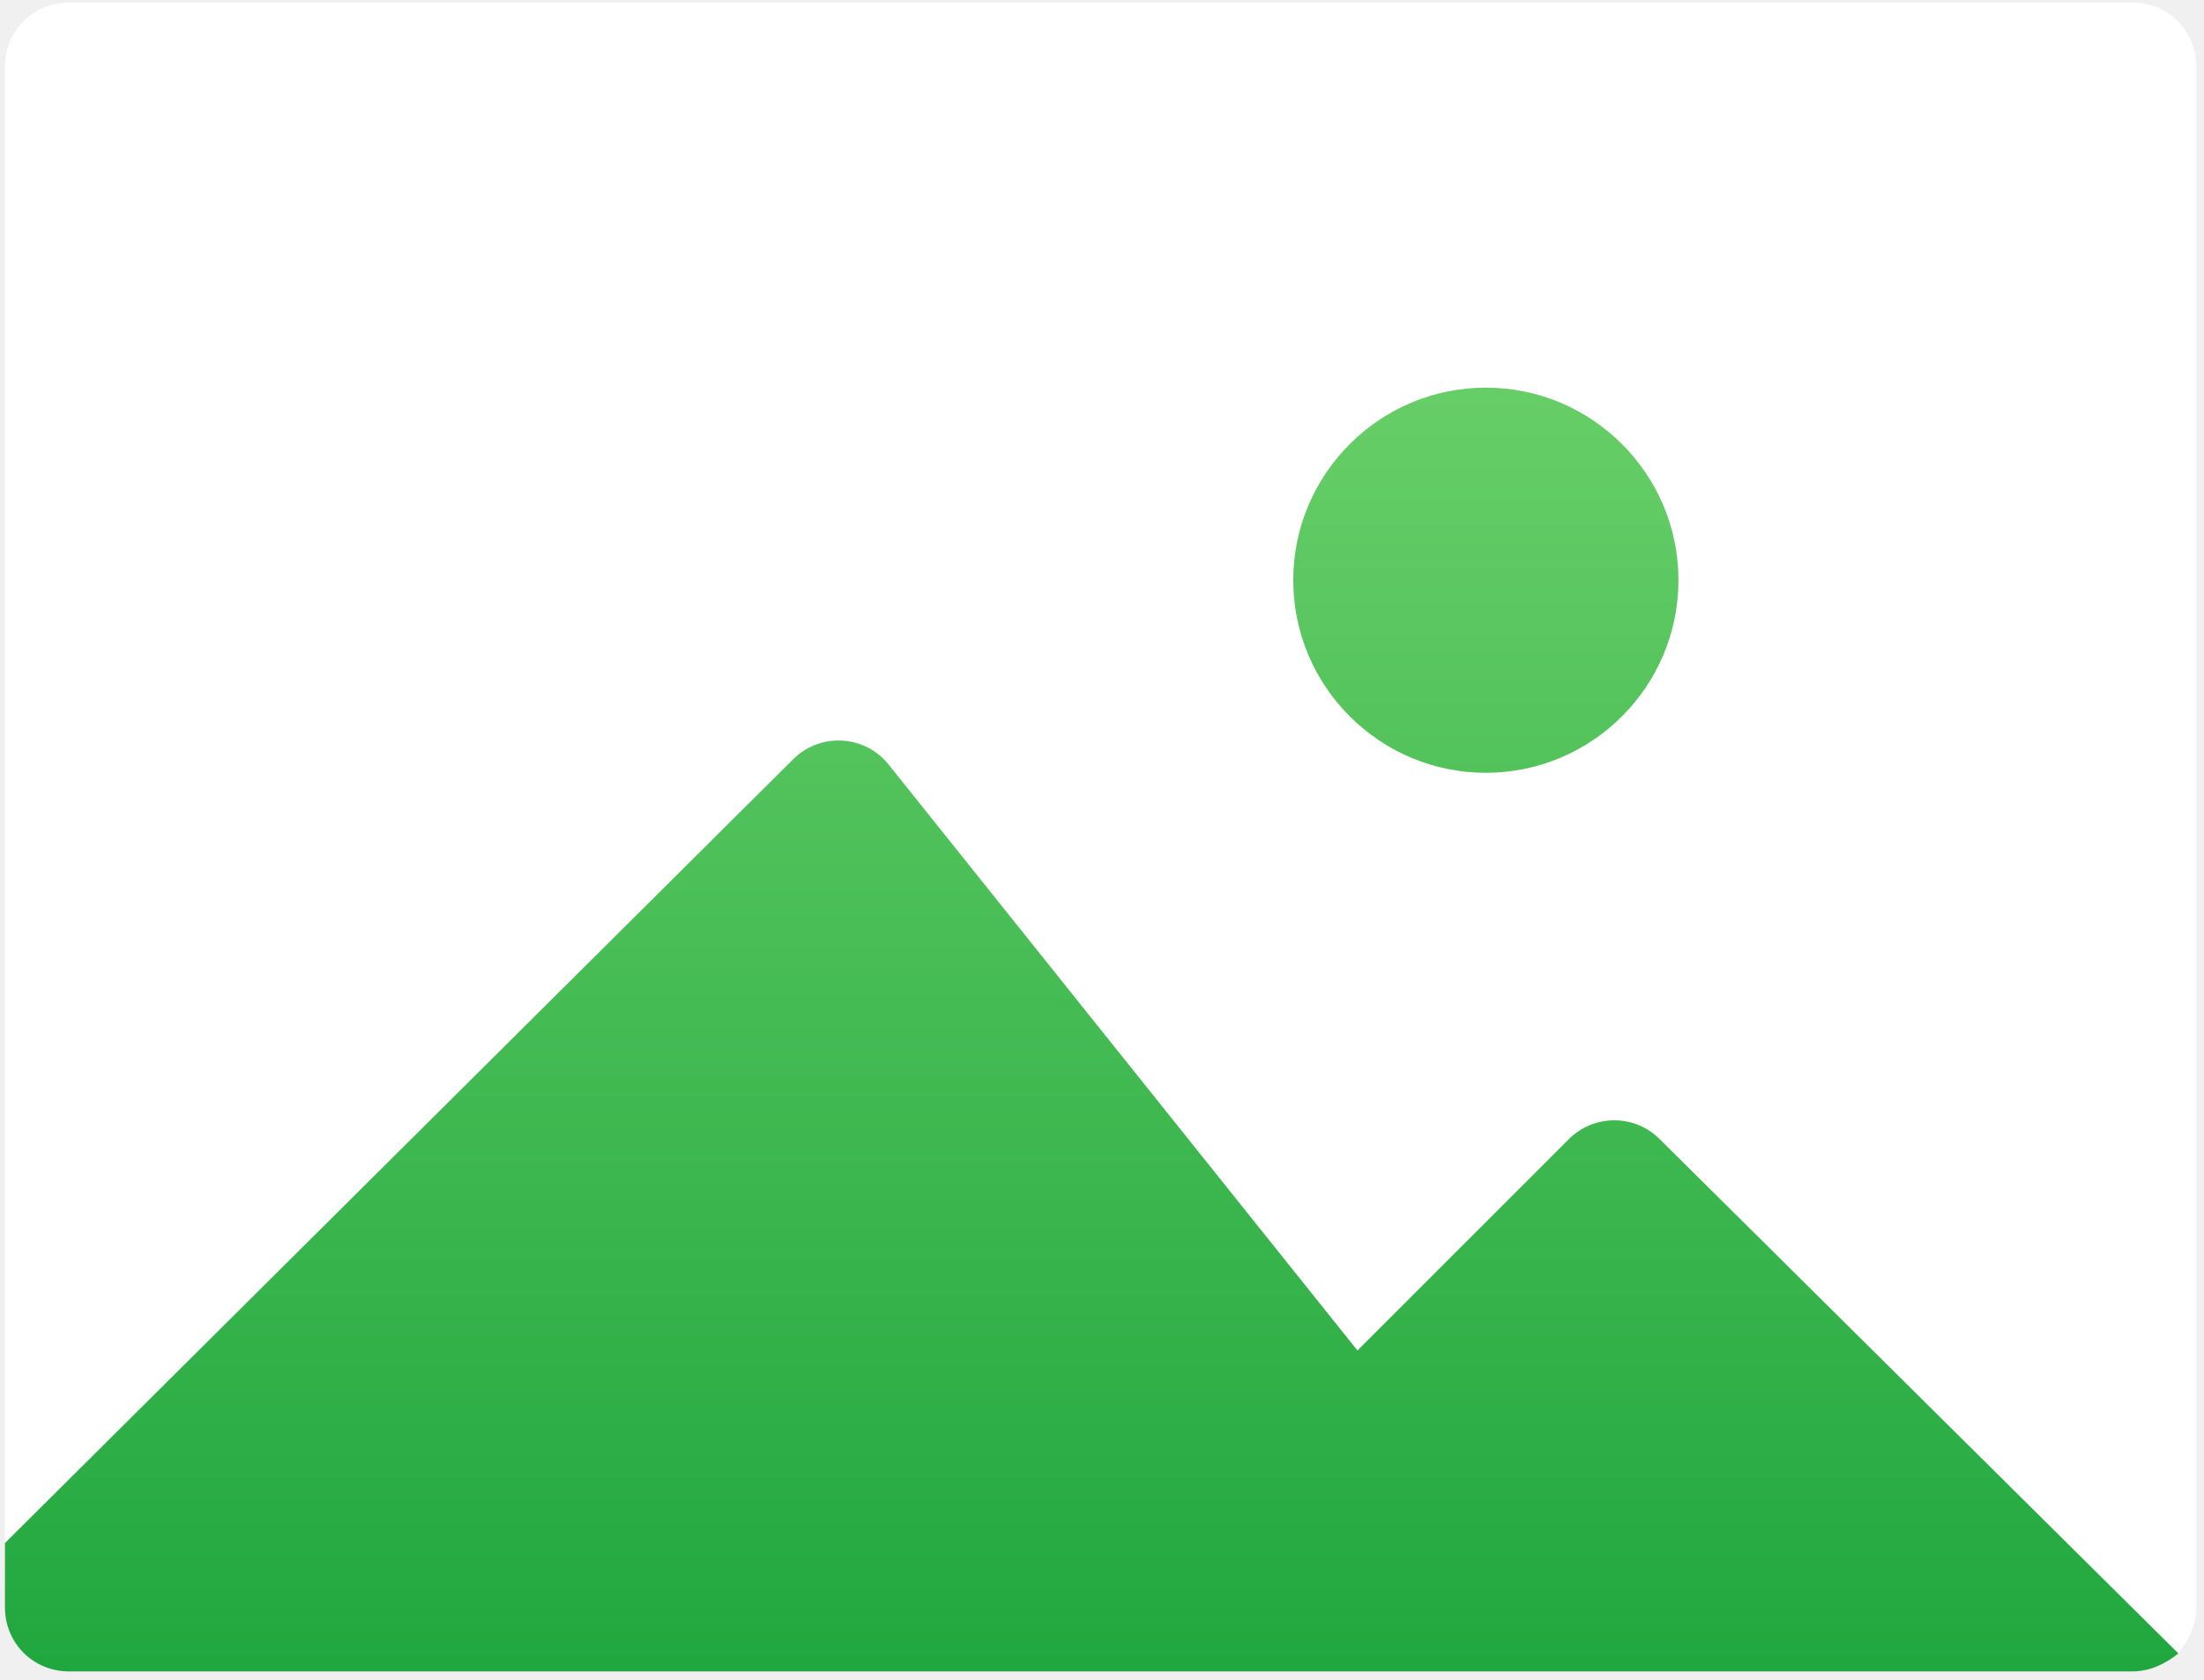
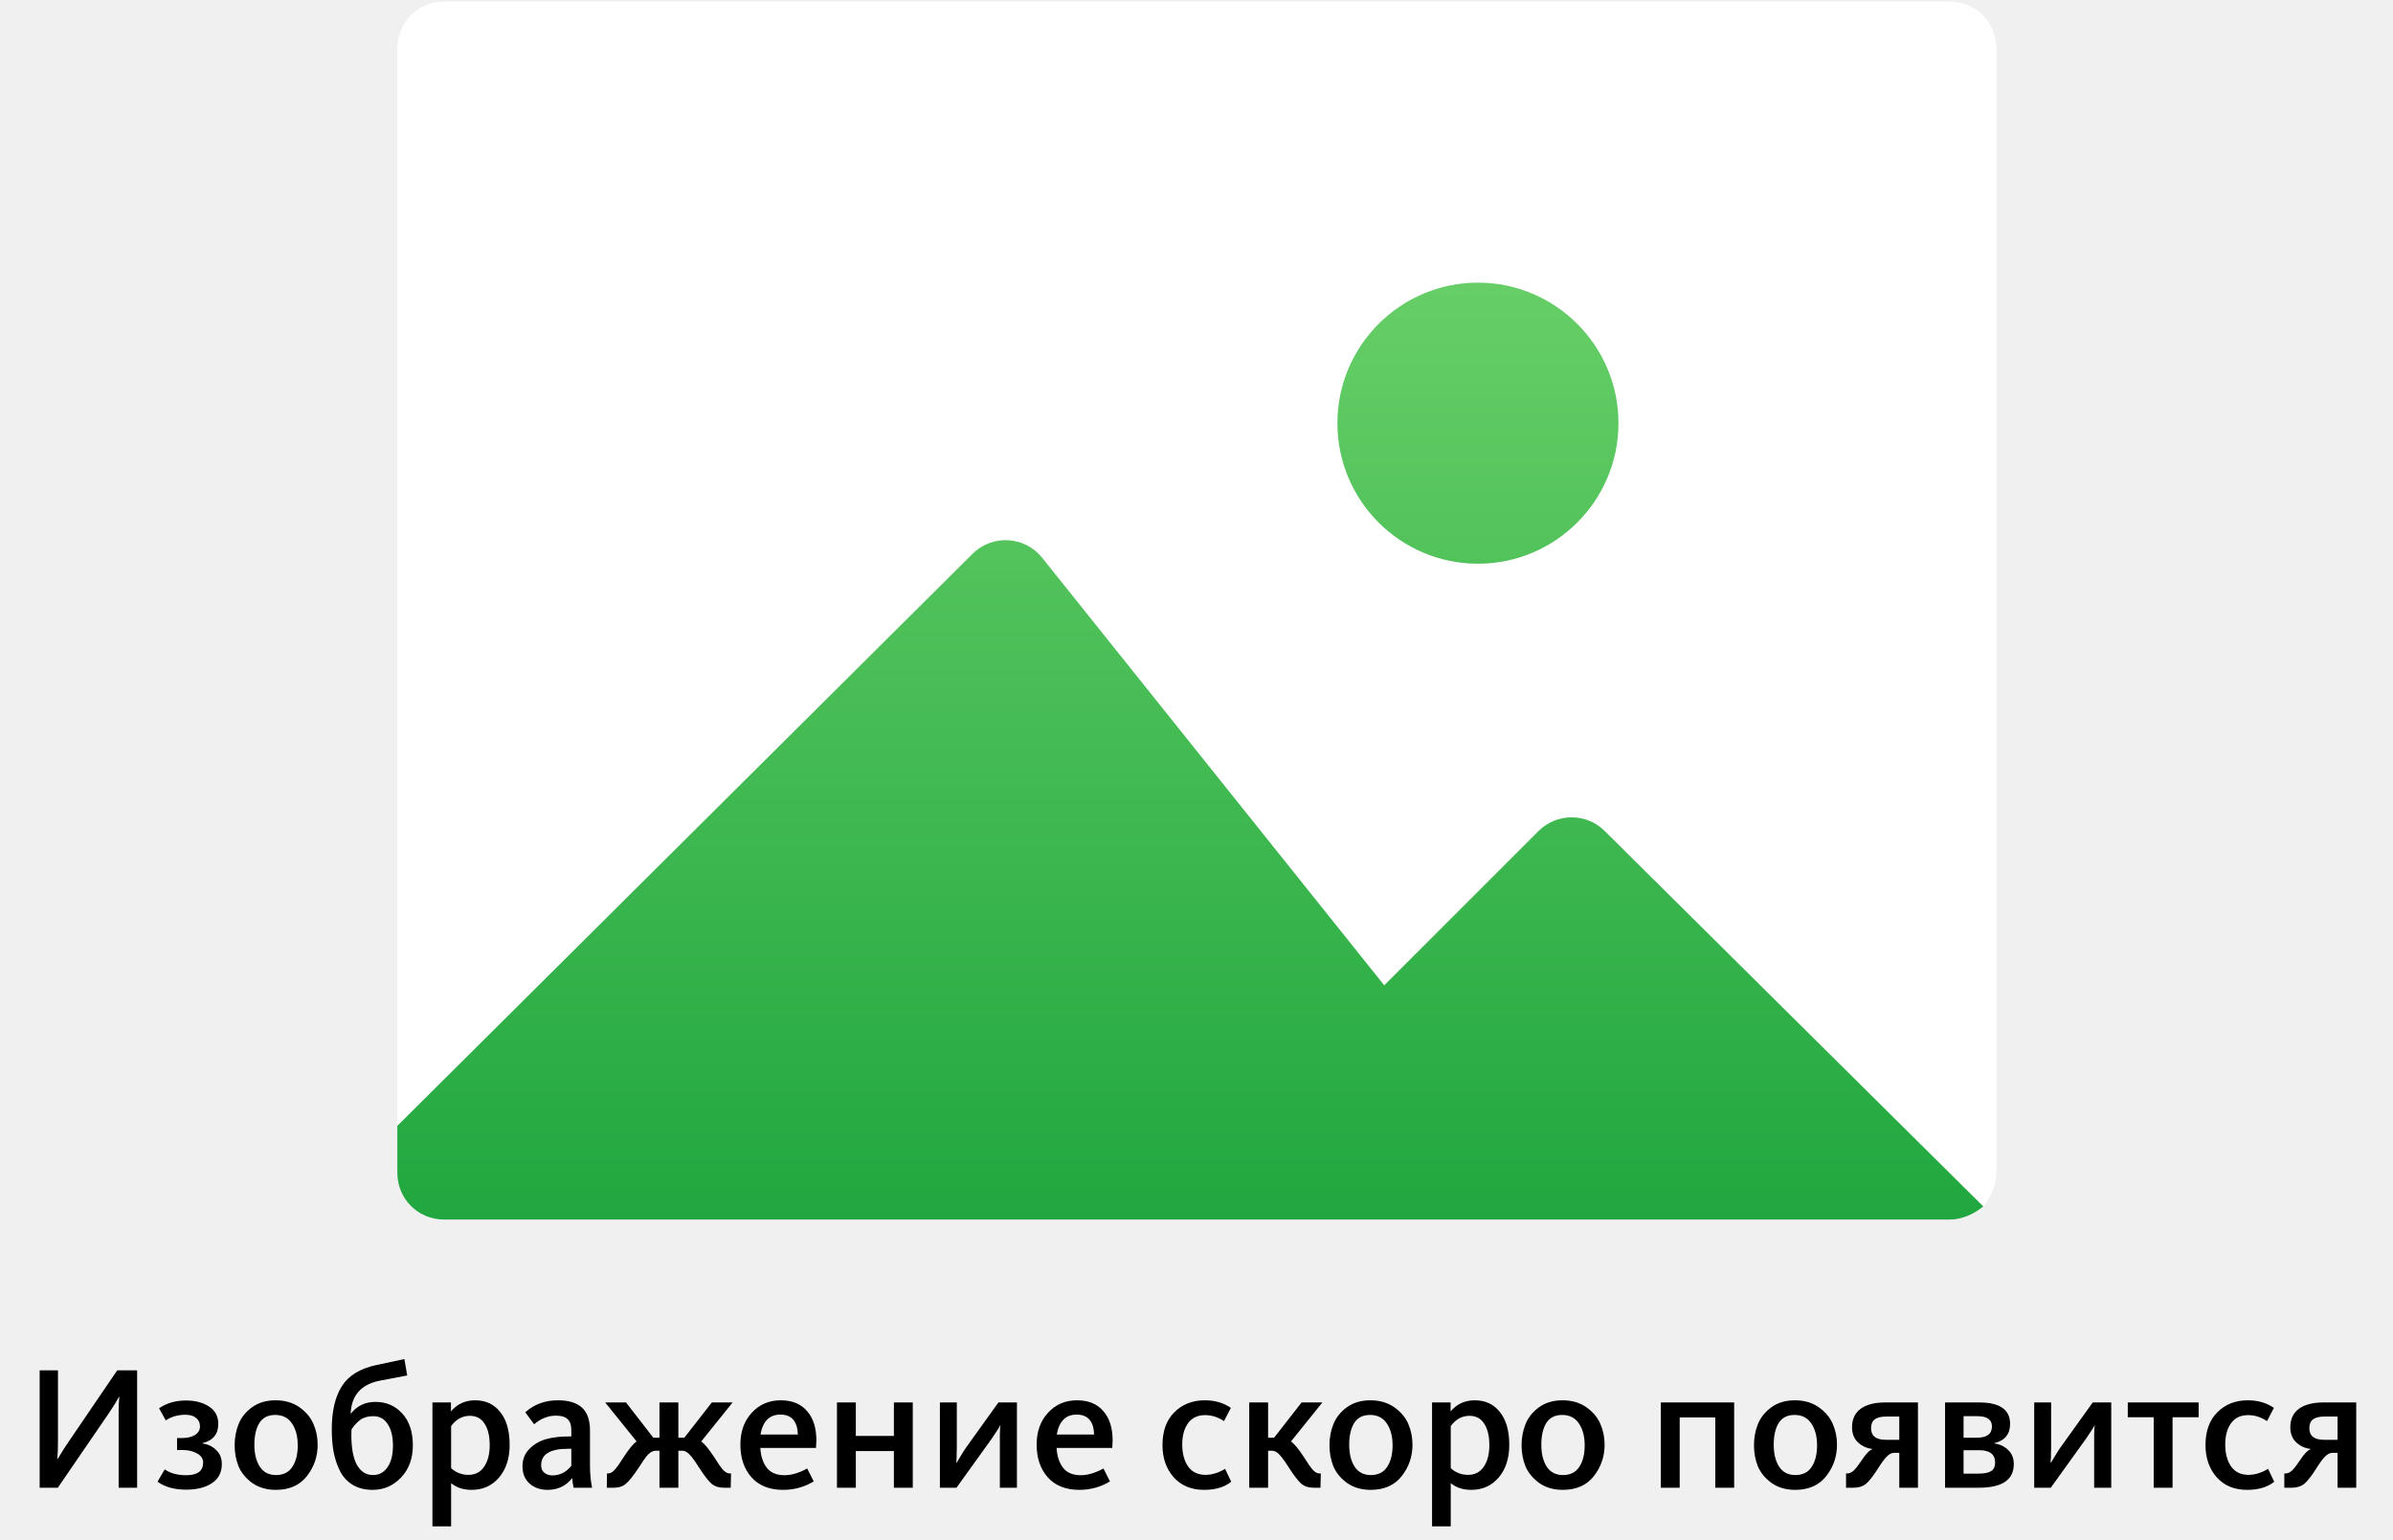
- <svg xmlns="http://www.w3.org/2000/svg" width="265" height="202" viewBox="0 0 265 202" fill="none">
-   <path d="M256.362 0.302H8.313C3.99 0.302 0.594 3.698 0.594 8.022V185.567L101.46 116.093L163.215 193.286L194.093 162.409L261.92 198.844C263.155 197.3 264.081 195.448 264.081 193.286V8.022C264.081 3.698 260.685 0.302 256.362 0.302Z" fill="white" />
-   <path d="M178.654 92.935C191.424 92.935 201.812 82.546 201.812 69.776C201.812 57.007 191.424 46.618 178.654 46.618C165.884 46.618 155.496 57.007 155.496 69.776C155.496 82.546 165.884 92.935 178.654 92.935ZM199.551 136.989C196.537 133.975 191.649 133.975 188.635 136.989L163.215 162.409L106.848 91.95C103.974 88.357 98.615 88.06 95.362 91.314L0.594 185.567V193.286C0.594 197.608 3.99 201.005 8.314 201.005H256.362C258.523 201.005 260.376 200.079 261.92 198.844L199.551 136.989Z" fill="url(#paint0_linear)" />
+ <svg xmlns="http://www.w3.org/2000/svg" width="101" height="65" viewBox="0 0 101 65" fill="none">
+   <path d="M1.674 62.797V57.843H2.447V60.856C2.447 61.143 2.437 61.386 2.418 61.585H2.432C2.616 61.277 2.782 61.017 2.931 60.804L4.947 57.843H5.788V62.797H5.007V59.569C5.007 59.38 5.017 59.177 5.036 58.959H5.021C4.917 59.157 4.774 59.39 4.59 59.658L2.44 62.797H1.674ZM6.647 62.544L6.952 62.024C7.19 62.187 7.492 62.269 7.859 62.269C8.336 62.269 8.574 62.091 8.574 61.734C8.574 61.57 8.487 61.441 8.313 61.347C8.145 61.252 7.941 61.205 7.703 61.205H7.473V60.699H7.696C7.909 60.699 8.085 60.657 8.224 60.573C8.368 60.484 8.44 60.362 8.44 60.208C8.44 60.055 8.385 59.936 8.276 59.851C8.172 59.762 8.021 59.717 7.822 59.717C7.51 59.717 7.234 59.797 6.996 59.955L6.714 59.442C7.036 59.224 7.413 59.115 7.845 59.115C8.236 59.115 8.561 59.199 8.819 59.368C9.082 59.536 9.213 59.782 9.213 60.104C9.213 60.536 8.99 60.806 8.544 60.915V60.93C8.777 60.96 8.97 61.052 9.124 61.205C9.283 61.354 9.362 61.553 9.362 61.8C9.362 62.153 9.223 62.42 8.946 62.604C8.668 62.788 8.303 62.879 7.852 62.879C7.366 62.879 6.964 62.768 6.647 62.544ZM11.644 62.887C11.252 62.887 10.92 62.79 10.647 62.597C10.374 62.398 10.181 62.163 10.067 61.89C9.958 61.617 9.903 61.322 9.903 61.005C9.903 60.687 9.958 60.392 10.067 60.119C10.176 59.841 10.364 59.603 10.632 59.405C10.905 59.206 11.238 59.107 11.629 59.107C12.021 59.107 12.356 59.204 12.634 59.397C12.911 59.591 13.11 59.827 13.229 60.104C13.348 60.377 13.407 60.67 13.407 60.982C13.407 61.478 13.256 61.92 12.954 62.306C12.651 62.693 12.215 62.887 11.644 62.887ZM11.652 62.262C11.959 62.262 12.187 62.148 12.336 61.92C12.49 61.691 12.567 61.386 12.567 61.005C12.567 60.627 12.485 60.32 12.321 60.082C12.162 59.844 11.927 59.725 11.614 59.725C11.312 59.725 11.089 59.839 10.945 60.067C10.806 60.295 10.736 60.6 10.736 60.982C10.736 61.364 10.813 61.674 10.967 61.912C11.121 62.145 11.349 62.262 11.652 62.262ZM15.729 62.887C15.412 62.887 15.136 62.82 14.903 62.686C14.67 62.547 14.489 62.356 14.36 62.113C14.236 61.87 14.144 61.602 14.085 61.309C14.03 61.017 14.003 60.69 14.003 60.327C14.003 59.569 14.144 58.964 14.427 58.512C14.715 58.061 15.201 57.763 15.885 57.619L17.068 57.366L17.187 58.058L16.012 58.282C15.233 58.44 14.829 58.906 14.799 59.68C15.062 59.343 15.412 59.174 15.848 59.174C16.304 59.174 16.681 59.338 16.979 59.665C17.276 59.993 17.425 60.439 17.425 61.005C17.425 61.565 17.259 62.019 16.927 62.366C16.599 62.713 16.2 62.887 15.729 62.887ZM15.744 62.262C16.002 62.262 16.205 62.153 16.354 61.934C16.508 61.711 16.585 61.406 16.585 61.019C16.585 60.642 16.513 60.342 16.369 60.119C16.225 59.891 16.022 59.777 15.759 59.777C15.536 59.777 15.354 59.827 15.216 59.926C15.077 60.025 14.95 60.161 14.836 60.335C14.831 60.365 14.829 60.437 14.829 60.551C14.829 61.126 14.908 61.555 15.067 61.838C15.23 62.12 15.456 62.262 15.744 62.262ZM18.251 64.427V59.197H19.033V59.576C19.296 59.264 19.635 59.107 20.052 59.107C20.503 59.107 20.858 59.273 21.116 59.606C21.379 59.933 21.51 60.394 21.51 60.99C21.51 61.555 21.361 62.014 21.064 62.366C20.766 62.713 20.382 62.887 19.91 62.887C19.558 62.887 19.268 62.792 19.04 62.604V64.427H18.251ZM19.769 62.254C20.057 62.254 20.277 62.14 20.431 61.912C20.59 61.684 20.669 61.379 20.669 60.997C20.669 60.615 20.597 60.315 20.454 60.097C20.315 59.874 20.106 59.762 19.829 59.762C19.516 59.762 19.253 59.906 19.04 60.194V61.972C19.248 62.16 19.491 62.254 19.769 62.254ZM23.108 62.887C22.801 62.887 22.548 62.797 22.349 62.619C22.151 62.44 22.052 62.197 22.052 61.89C22.052 61.597 22.151 61.352 22.349 61.153C22.548 60.955 22.783 60.819 23.056 60.744C23.334 60.67 23.639 60.633 23.971 60.633H24.113V60.372C24.113 60.154 24.061 59.998 23.956 59.903C23.857 59.804 23.694 59.755 23.465 59.755C23.133 59.755 22.826 59.876 22.543 60.119L22.171 59.613C22.543 59.276 23.002 59.107 23.547 59.107C23.998 59.107 24.336 59.209 24.559 59.412C24.787 59.616 24.901 59.938 24.901 60.38V61.845C24.901 62.212 24.931 62.53 24.991 62.797H24.209C24.18 62.669 24.16 62.532 24.15 62.388C23.892 62.721 23.545 62.887 23.108 62.887ZM23.317 62.277C23.629 62.277 23.894 62.143 24.113 61.875V61.153H23.971C23.217 61.153 22.84 61.384 22.84 61.845C22.84 61.989 22.887 62.098 22.982 62.172C23.076 62.242 23.188 62.277 23.317 62.277ZM25.61 62.797L25.617 62.195H25.662C25.756 62.195 25.848 62.145 25.937 62.046C26.032 61.947 26.16 61.766 26.324 61.503C26.542 61.166 26.723 60.945 26.867 60.841L25.543 59.197H26.421L27.574 60.685H27.834V59.197H28.631V60.685H28.884L30.044 59.197H30.922L29.598 60.841C29.747 60.955 29.927 61.176 30.141 61.503C30.305 61.766 30.431 61.947 30.52 62.046C30.614 62.145 30.706 62.195 30.796 62.195H30.855L30.84 62.797H30.543C30.334 62.797 30.163 62.74 30.029 62.626C29.9 62.512 29.729 62.292 29.516 61.964C29.352 61.701 29.218 61.515 29.114 61.406C29.015 61.297 28.913 61.24 28.809 61.235H28.631V62.797H27.834V61.235H27.656C27.552 61.24 27.448 61.297 27.343 61.406C27.244 61.515 27.113 61.701 26.949 61.964C26.731 62.292 26.555 62.512 26.421 62.626C26.292 62.74 26.123 62.797 25.915 62.797H25.61ZM33.05 62.887C32.479 62.887 32.035 62.711 31.718 62.358C31.406 62.006 31.249 61.545 31.249 60.975C31.249 60.429 31.408 59.983 31.726 59.636C32.048 59.283 32.457 59.107 32.953 59.107C33.434 59.107 33.804 59.259 34.062 59.561C34.325 59.859 34.456 60.273 34.456 60.804C34.456 60.873 34.451 60.977 34.441 61.116H32.09C32.11 61.463 32.202 61.743 32.365 61.957C32.529 62.165 32.777 62.269 33.109 62.269C33.402 62.269 33.722 62.175 34.069 61.986L34.344 62.53C33.953 62.768 33.521 62.887 33.05 62.887ZM32.097 60.551H33.675C33.655 59.99 33.409 59.71 32.938 59.71C32.477 59.71 32.197 59.99 32.097 60.551ZM35.325 62.797V59.197H36.121V60.61H37.728V59.197H38.525V62.797H37.728V61.25H36.121V62.797H35.325ZM39.67 62.797V59.197H40.384V61.161C40.384 61.215 40.382 61.272 40.377 61.332C40.377 61.386 40.377 61.438 40.377 61.488C40.377 61.533 40.374 61.575 40.37 61.614C40.37 61.654 40.367 61.687 40.362 61.711V61.748H40.37L40.422 61.667C40.456 61.607 40.506 61.525 40.57 61.421C40.635 61.312 40.699 61.21 40.764 61.116L42.14 59.197H42.921V62.797H42.2V60.67C42.2 60.625 42.2 60.578 42.2 60.528C42.205 60.474 42.207 60.427 42.207 60.387C42.207 60.347 42.207 60.313 42.207 60.283C42.212 60.248 42.217 60.221 42.222 60.201V60.171H42.207C42.207 60.201 42.088 60.389 41.85 60.737L40.37 62.797H39.67ZM45.554 62.887C44.983 62.887 44.539 62.711 44.222 62.358C43.91 62.006 43.753 61.545 43.753 60.975C43.753 60.429 43.912 59.983 44.23 59.636C44.552 59.283 44.961 59.107 45.457 59.107C45.938 59.107 46.308 59.259 46.566 59.561C46.828 59.859 46.96 60.273 46.96 60.804C46.96 60.873 46.955 60.977 46.945 61.116H44.594C44.614 61.463 44.706 61.743 44.869 61.957C45.033 62.165 45.281 62.269 45.613 62.269C45.906 62.269 46.226 62.175 46.573 61.986L46.848 62.53C46.456 62.768 46.025 62.887 45.554 62.887ZM44.602 60.551H46.179C46.159 59.99 45.913 59.71 45.442 59.71C44.981 59.71 44.701 59.99 44.602 60.551ZM50.82 62.887C50.28 62.887 49.851 62.708 49.533 62.351C49.221 61.994 49.064 61.543 49.064 60.997C49.064 60.407 49.231 59.946 49.563 59.613C49.9 59.276 50.329 59.107 50.85 59.107C51.277 59.107 51.644 59.214 51.951 59.427L51.661 59.985C51.408 59.817 51.143 59.732 50.865 59.732C50.547 59.732 50.307 59.846 50.143 60.075C49.98 60.298 49.898 60.598 49.898 60.975C49.898 61.352 49.98 61.659 50.143 61.897C50.312 62.135 50.557 62.254 50.88 62.254C51.148 62.254 51.423 62.17 51.706 62.001L51.966 62.544C51.683 62.773 51.301 62.887 50.82 62.887ZM52.726 62.797V59.197H53.522V60.685H53.775L54.936 59.197H55.814L54.49 60.841C54.638 60.955 54.819 61.176 55.033 61.503C55.196 61.766 55.323 61.947 55.412 62.046C55.506 62.145 55.598 62.195 55.687 62.195H55.747L55.732 62.797H55.434C55.226 62.797 55.055 62.74 54.921 62.626C54.792 62.512 54.621 62.292 54.408 61.964C54.244 61.701 54.11 61.515 54.006 61.406C53.907 61.297 53.805 61.24 53.701 61.235H53.522V62.797H52.726ZM57.853 62.887C57.461 62.887 57.129 62.79 56.856 62.597C56.583 62.398 56.39 62.163 56.276 61.89C56.167 61.617 56.112 61.322 56.112 61.005C56.112 60.687 56.167 60.392 56.276 60.119C56.385 59.841 56.573 59.603 56.841 59.405C57.114 59.206 57.446 59.107 57.838 59.107C58.23 59.107 58.565 59.204 58.842 59.397C59.12 59.591 59.319 59.827 59.438 60.104C59.557 60.377 59.616 60.67 59.616 60.982C59.616 61.478 59.465 61.92 59.162 62.306C58.86 62.693 58.423 62.887 57.853 62.887ZM57.86 62.262C58.168 62.262 58.396 62.148 58.545 61.92C58.699 61.691 58.776 61.386 58.776 61.005C58.776 60.627 58.694 60.32 58.53 60.082C58.371 59.844 58.136 59.725 57.823 59.725C57.521 59.725 57.297 59.839 57.154 60.067C57.015 60.295 56.945 60.6 56.945 60.982C56.945 61.364 57.022 61.674 57.176 61.912C57.33 62.145 57.558 62.262 57.86 62.262ZM60.442 64.427V59.197H61.224V59.576C61.486 59.264 61.826 59.107 62.243 59.107C62.694 59.107 63.049 59.273 63.307 59.606C63.57 59.933 63.701 60.394 63.701 60.99C63.701 61.555 63.552 62.014 63.255 62.366C62.957 62.713 62.573 62.887 62.101 62.887C61.749 62.887 61.459 62.792 61.231 62.604V64.427H60.442ZM61.96 62.254C62.248 62.254 62.468 62.14 62.622 61.912C62.781 61.684 62.86 61.379 62.86 60.997C62.86 60.615 62.788 60.315 62.645 60.097C62.506 59.874 62.297 59.762 62.02 59.762C61.707 59.762 61.444 59.906 61.231 60.194V61.972C61.439 62.16 61.682 62.254 61.96 62.254ZM65.961 62.887C65.569 62.887 65.237 62.79 64.964 62.597C64.692 62.398 64.498 62.163 64.384 61.89C64.275 61.617 64.22 61.322 64.22 61.005C64.22 60.687 64.275 60.392 64.384 60.119C64.493 59.841 64.682 59.603 64.949 59.405C65.222 59.206 65.555 59.107 65.946 59.107C66.338 59.107 66.673 59.204 66.951 59.397C67.228 59.591 67.427 59.827 67.546 60.104C67.665 60.377 67.725 60.67 67.725 60.982C67.725 61.478 67.573 61.92 67.271 62.306C66.968 62.693 66.532 62.887 65.961 62.887ZM65.969 62.262C66.276 62.262 66.504 62.148 66.653 61.92C66.807 61.691 66.884 61.386 66.884 61.005C66.884 60.627 66.802 60.32 66.638 60.082C66.48 59.844 66.244 59.725 65.931 59.725C65.629 59.725 65.406 59.839 65.262 60.067C65.123 60.295 65.054 60.6 65.054 60.982C65.054 61.364 65.13 61.674 65.284 61.912C65.438 62.145 65.666 62.262 65.969 62.262ZM70.098 62.797V59.197H73.193V62.797H72.397V59.829H70.894V62.797H70.098ZM75.77 62.887C75.378 62.887 75.046 62.79 74.773 62.597C74.5 62.398 74.307 62.163 74.192 61.89C74.083 61.617 74.029 61.322 74.029 61.005C74.029 60.687 74.083 60.392 74.192 60.119C74.302 59.841 74.49 59.603 74.758 59.405C75.031 59.206 75.363 59.107 75.755 59.107C76.147 59.107 76.481 59.204 76.759 59.397C77.037 59.591 77.235 59.827 77.354 60.104C77.474 60.377 77.533 60.67 77.533 60.982C77.533 61.478 77.382 61.92 77.079 62.306C76.777 62.693 76.34 62.887 75.77 62.887ZM75.777 62.262C76.085 62.262 76.313 62.148 76.462 61.92C76.615 61.691 76.692 61.386 76.692 61.005C76.692 60.627 76.61 60.32 76.447 60.082C76.288 59.844 76.052 59.725 75.74 59.725C75.437 59.725 75.214 59.839 75.07 60.067C74.931 60.295 74.862 60.6 74.862 60.982C74.862 61.364 74.939 61.674 75.093 61.912C75.246 62.145 75.475 62.262 75.777 62.262ZM77.915 62.797V62.195H77.967C78.056 62.195 78.145 62.155 78.235 62.076C78.324 61.992 78.438 61.845 78.577 61.637C78.751 61.369 78.902 61.213 79.031 61.168V61.161C78.798 61.136 78.594 61.044 78.421 60.885C78.252 60.727 78.168 60.513 78.168 60.246C78.168 59.903 78.289 59.643 78.532 59.464C78.775 59.286 79.123 59.197 79.574 59.197H80.95V62.797H80.162V61.324H79.946C79.842 61.324 79.738 61.377 79.633 61.481C79.534 61.58 79.408 61.753 79.254 62.001C79.051 62.319 78.882 62.532 78.748 62.641C78.614 62.745 78.441 62.797 78.227 62.797H77.915ZM79.589 60.774H80.162V59.792H79.626C79.398 59.792 79.232 59.831 79.127 59.911C79.023 59.99 78.971 60.114 78.971 60.283C78.971 60.61 79.177 60.774 79.589 60.774ZM82.094 62.797V59.197H83.529C84.402 59.197 84.839 59.499 84.839 60.104C84.839 60.536 84.618 60.806 84.177 60.915V60.93C84.41 60.96 84.603 61.052 84.757 61.205C84.916 61.354 84.995 61.553 84.995 61.8C84.995 62.465 84.502 62.797 83.515 62.797H82.094ZM82.875 62.202H83.492C83.745 62.202 83.926 62.168 84.035 62.098C84.15 62.029 84.207 61.907 84.207 61.734C84.207 61.386 83.981 61.213 83.529 61.213H82.875V62.202ZM82.875 60.685H83.44C83.862 60.685 84.073 60.526 84.073 60.208C84.073 59.921 83.867 59.777 83.455 59.777H82.875V60.685ZM85.857 62.797V59.197H86.571V61.161C86.571 61.215 86.569 61.272 86.564 61.332C86.564 61.386 86.564 61.438 86.564 61.488C86.564 61.533 86.561 61.575 86.556 61.614C86.556 61.654 86.554 61.687 86.549 61.711V61.748H86.556L86.609 61.667C86.643 61.607 86.693 61.525 86.757 61.421C86.822 61.312 86.886 61.21 86.951 61.116L88.327 59.197H89.108V62.797H88.387V60.67C88.387 60.625 88.387 60.578 88.387 60.528C88.392 60.474 88.394 60.427 88.394 60.387C88.394 60.347 88.394 60.313 88.394 60.283C88.399 60.248 88.404 60.221 88.409 60.201V60.171H88.394C88.394 60.201 88.275 60.389 88.037 60.737L86.556 62.797H85.857ZM90.9 62.797V59.822H89.806V59.197H92.797V59.822H91.696V62.797H90.9ZM94.842 62.887C94.302 62.887 93.872 62.708 93.555 62.351C93.243 61.994 93.086 61.543 93.086 60.997C93.086 60.407 93.252 59.946 93.585 59.613C93.922 59.276 94.351 59.107 94.872 59.107C95.298 59.107 95.665 59.214 95.973 59.427L95.683 59.985C95.43 59.817 95.165 59.732 94.887 59.732C94.569 59.732 94.329 59.846 94.165 60.075C94.001 60.298 93.919 60.598 93.919 60.975C93.919 61.352 94.001 61.659 94.165 61.897C94.334 62.135 94.579 62.254 94.902 62.254C95.169 62.254 95.445 62.17 95.727 62.001L95.988 62.544C95.705 62.773 95.323 62.887 94.842 62.887ZM96.413 62.797V62.195H96.465C96.554 62.195 96.644 62.155 96.733 62.076C96.822 61.992 96.936 61.845 97.075 61.637C97.249 61.369 97.4 61.213 97.529 61.168V61.161C97.296 61.136 97.092 61.044 96.919 60.885C96.75 60.727 96.666 60.513 96.666 60.246C96.666 59.903 96.787 59.643 97.03 59.464C97.273 59.286 97.621 59.197 98.072 59.197H99.448V62.797H98.66V61.324H98.444C98.34 61.324 98.236 61.377 98.132 61.481C98.032 61.58 97.906 61.753 97.752 62.001C97.549 62.319 97.38 62.532 97.246 62.641C97.112 62.745 96.939 62.797 96.725 62.797H96.413ZM98.087 60.774H98.66V59.792H98.124C97.896 59.792 97.73 59.831 97.626 59.911C97.521 59.99 97.469 60.114 97.469 60.283C97.469 60.61 97.675 60.774 98.087 60.774Z" fill="black" />
+   <path d="M82.283 0.068H18.747C17.64 0.068 16.77 0.938 16.77 2.045V47.522L42.606 29.727L58.424 49.499L66.333 41.59L83.707 50.923C84.023 50.528 84.26 50.053 84.26 49.499V2.045C84.26 0.938 83.391 0.068 82.283 0.068Z" fill="white" />
+   <path d="M62.379 23.795C65.65 23.795 68.31 21.134 68.31 17.863C68.31 14.592 65.65 11.931 62.379 11.931C59.108 11.931 56.447 14.592 56.447 17.863C56.447 21.134 59.108 23.795 62.379 23.795ZM67.731 35.079C66.959 34.307 65.707 34.307 64.935 35.079L58.424 41.59L43.986 23.543C43.25 22.622 41.877 22.546 41.044 23.38L16.77 47.522V49.499C16.77 50.606 17.64 51.477 18.747 51.477H82.283C82.837 51.477 83.311 51.239 83.707 50.923L67.731 35.079Z" fill="url(#paint0_linear)" />
  <defs>
-     <linearGradient id="paint0_linear" x1="131.257" y1="201.005" x2="131.257" y2="46.618" gradientUnits="userSpaceOnUse">
+     <linearGradient id="paint0_linear" x1="50.238" y1="51.477" x2="50.238" y2="11.931" gradientUnits="userSpaceOnUse">
      <stop stop-color="#21A73F" />
      <stop offset="1" stop-color="#67CE67" />
    </linearGradient>
  </defs>
</svg>
